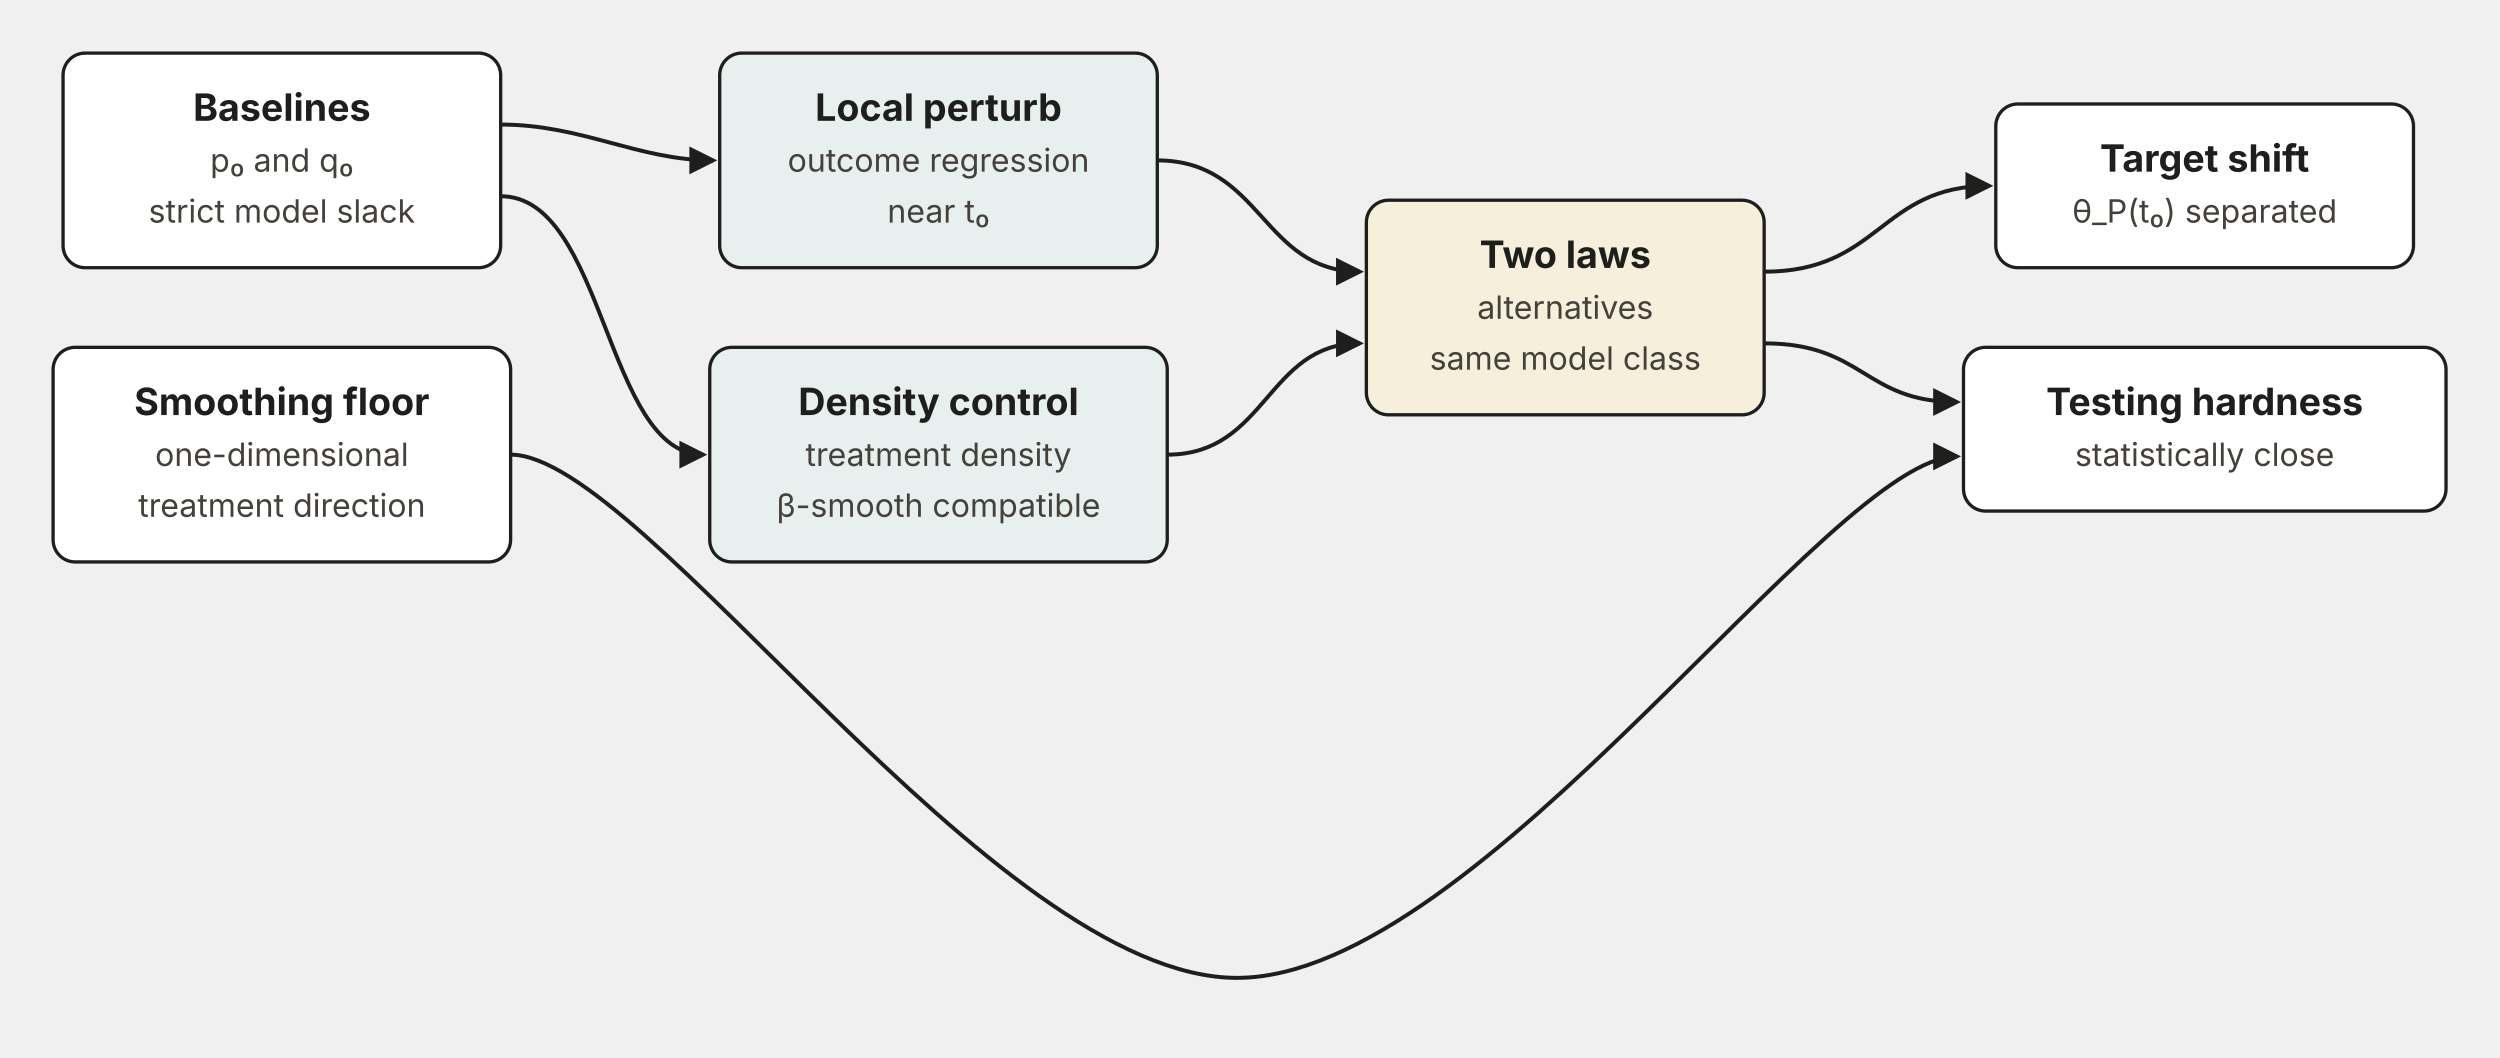
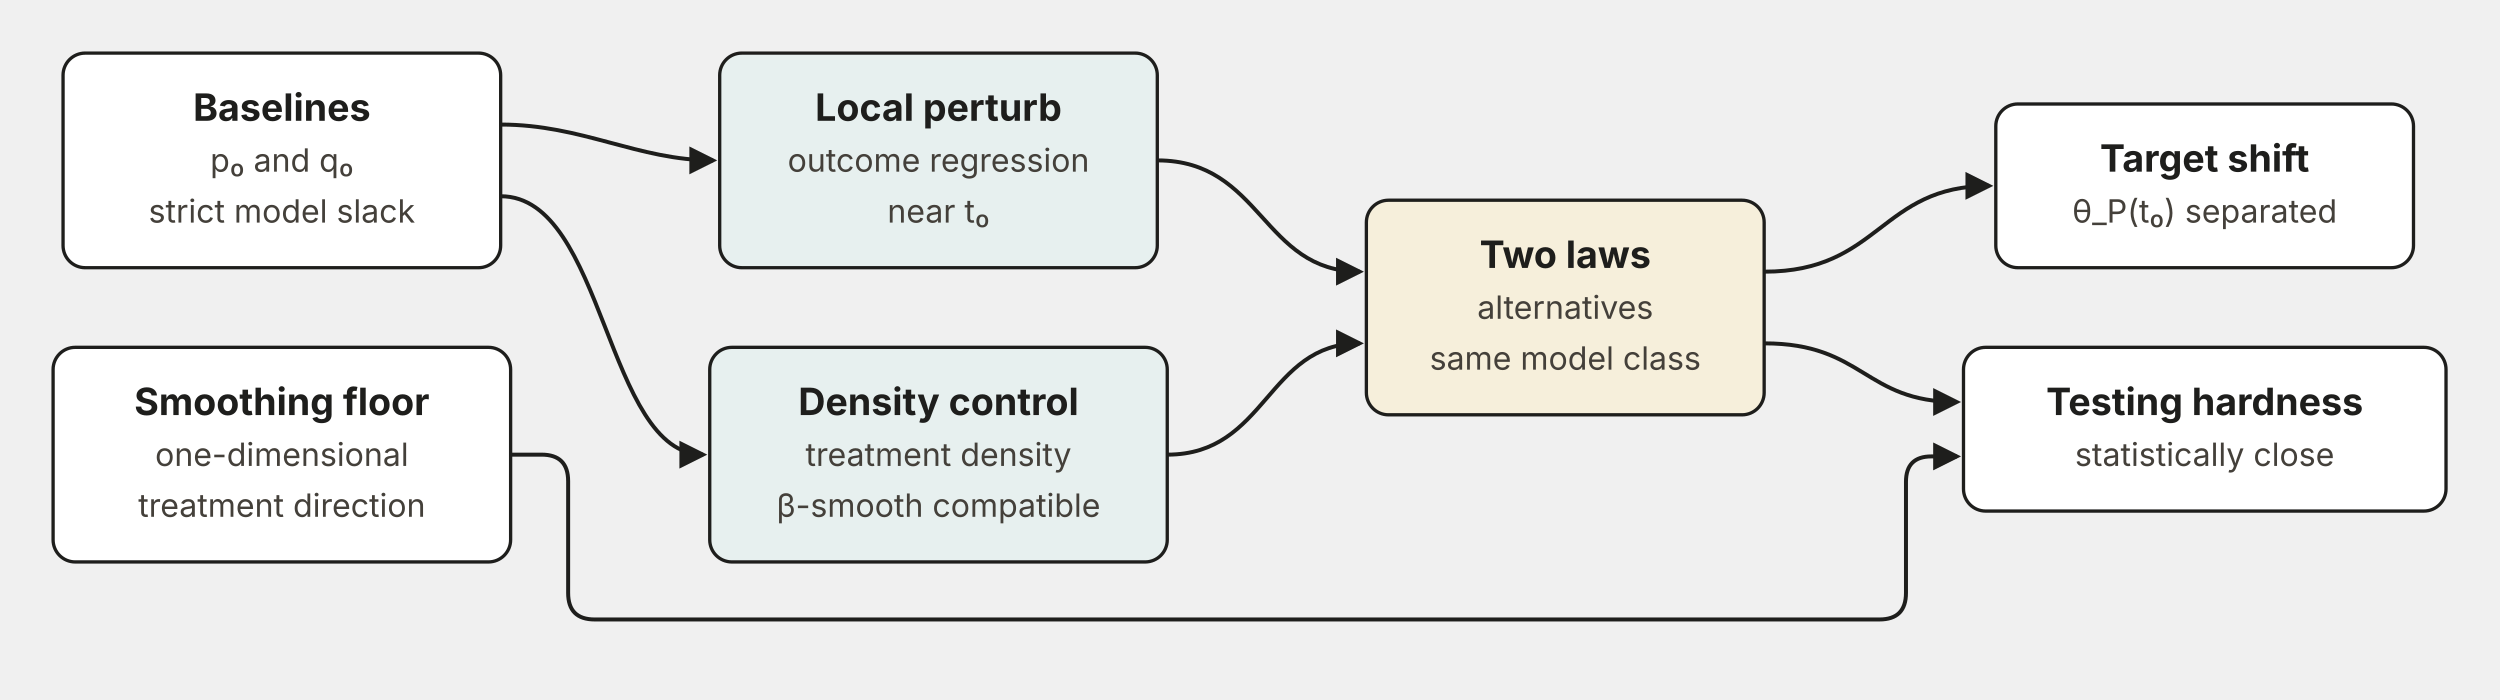
- <svg xmlns="http://www.w3.org/2000/svg" viewBox="0 0 1130 478" role="img">
+ <svg xmlns="http://www.w3.org/2000/svg" viewBox="0 0 1130 316" role="img">
  <defs>
    <marker id="arr" viewBox="0 0 10 10" refX="8.5" refY="5" markerWidth="7" markerHeight="7" orient="auto-start-reverse">
      <path d="M 0 0 L 10 5 L 0 10 z" fill="#1e1e1c" />
    </marker>
  </defs>
  <path d="M 226.3 56.3 C 263.2 56.3, 288.4 72.5, 322.3 72.5" fill="none" stroke="#1e1e1c" stroke-width="1.8" marker-end="url(#arr)" />
  <path d="M 226.3 88.7 C 273.6 88.7, 273.6 205.5, 317.8 205.5" fill="none" stroke="#1e1e1c" stroke-width="1.8" marker-end="url(#arr)" />
  <path d="M 523.1 72.5 C 570.4 72.5, 570.4 122.8, 614.6 122.8" fill="none" stroke="#1e1e1c" stroke-width="1.8" marker-end="url(#arr)" />
  <path d="M 527.6 205.5 C 572.6 205.5, 572.6 155.2, 614.6 155.2" fill="none" stroke="#1e1e1c" stroke-width="1.8" marker-end="url(#arr)" />
  <path d="M 797.5 122.8 C 849.8 122.8, 849.8 84, 899.1 84" fill="none" stroke="#1e1e1c" stroke-width="1.8" marker-end="url(#arr)" />
  <path d="M 797.5 155.2 C 842.5 155.2, 842.5 181.7, 884.5 181.7" fill="none" stroke="#1e1e1c" stroke-width="1.8" marker-end="url(#arr)" />
-   <path d="M 230.8 205.5 C 290.8 205.5, 449.1 442, 559.1 442 C 669.1 442, 827.5 206.3, 884.5 206.3" fill="none" stroke="#1e1e1c" stroke-width="1.8" marker-end="url(#arr)" />
+   <path d="M 230.8 205.5 L 244.8 205.5 Q 256.8 205.5, 256.8 217.5 L 256.8 268 Q 256.8 280, 268.8 280 L 849.5 280 Q 861.5 280, 861.5 268 L 861.5 217.8 Q 861.5 206.3, 873 206.3 L 884.5 206.3" fill="none" stroke="#1e1e1c" stroke-width="1.8" marker-end="url(#arr)" />
  <rect x="28.5" y="24" width="197.8" height="97" rx="10" fill="#ffffff" stroke="#1e1e1c" stroke-width="1.5" />
  <text stroke="none" x="127.4" y="54.6" text-anchor="middle" font-family="Inter, Arial, sans-serif" font-size="17" font-weight="700" fill="#1e1e1c">Baselines</text>
  <text stroke="none" x="127.4" y="77.6" text-anchor="middle" font-family="Inter, Arial, sans-serif" font-size="14.5" fill="#44403a">p₀ and q₀</text>
  <text stroke="none" x="127.4" y="100.6" text-anchor="middle" font-family="Inter, Arial, sans-serif" font-size="14.5" fill="#44403a">strict model slack</text>
  <rect x="325.3" y="24" width="197.8" height="97" rx="10" fill="#e7f0ef" stroke="#1e1e1c" stroke-width="1.5" />
  <text stroke="none" x="424.2" y="54.6" text-anchor="middle" font-family="Inter, Arial, sans-serif" font-size="17" font-weight="700" fill="#1e1e1c">Local perturb</text>
  <text stroke="none" x="424.2" y="77.6" text-anchor="middle" font-family="Inter, Arial, sans-serif" font-size="14.5" fill="#44403a">outcome regression</text>
  <text stroke="none" x="424.2" y="100.6" text-anchor="middle" font-family="Inter, Arial, sans-serif" font-size="14.5" fill="#44403a">near t₀</text>
  <rect x="320.8" y="157" width="206.8" height="97" rx="10" fill="#e7f0ef" stroke="#1e1e1c" stroke-width="1.5" />
  <text stroke="none" x="424.2" y="187.6" text-anchor="middle" font-family="Inter, Arial, sans-serif" font-size="17" font-weight="700" fill="#1e1e1c">Density control</text>
  <text stroke="none" x="424.2" y="210.6" text-anchor="middle" font-family="Inter, Arial, sans-serif" font-size="14.5" fill="#44403a">treatment density</text>
  <text stroke="none" x="424.2" y="233.6" text-anchor="middle" font-family="Inter, Arial, sans-serif" font-size="14.5" fill="#44403a">β-smooth compatible</text>
  <rect x="617.6" y="90.5" width="179.8" height="97" rx="10" fill="#f6efdb" stroke="#1e1e1c" stroke-width="1.5" />
  <text stroke="none" x="707.5" y="121.1" text-anchor="middle" font-family="Inter, Arial, sans-serif" font-size="17" font-weight="700" fill="#1e1e1c">Two laws</text>
  <text stroke="none" x="707.5" y="144.1" text-anchor="middle" font-family="Inter, Arial, sans-serif" font-size="14.5" fill="#44403a">alternatives</text>
  <text stroke="none" x="707.5" y="167.1" text-anchor="middle" font-family="Inter, Arial, sans-serif" font-size="14.5" fill="#44403a">same model class</text>
  <rect x="902.1" y="47" width="188.8" height="74" rx="10" fill="#ffffff" stroke="#1e1e1c" stroke-width="1.5" />
  <text stroke="none" x="996.5" y="77.6" text-anchor="middle" font-family="Inter, Arial, sans-serif" font-size="17" font-weight="700" fill="#1e1e1c">Target shift</text>
  <text stroke="none" x="996.5" y="100.6" text-anchor="middle" font-family="Inter, Arial, sans-serif" font-size="14.5" fill="#44403a">θ_P(t₀) separated</text>
  <rect x="887.5" y="157" width="218.1" height="74" rx="10" fill="#ffffff" stroke="#1e1e1c" stroke-width="1.5" />
  <text stroke="none" x="996.5" y="187.6" text-anchor="middle" font-family="Inter, Arial, sans-serif" font-size="17" font-weight="700" fill="#1e1e1c">Testing hardness</text>
  <text stroke="none" x="996.5" y="210.6" text-anchor="middle" font-family="Inter, Arial, sans-serif" font-size="14.5" fill="#44403a">statistically close</text>
  <rect x="24" y="157" width="206.8" height="97" rx="10" fill="#ffffff" stroke="#1e1e1c" stroke-width="1.5" />
  <text stroke="none" x="127.4" y="187.6" text-anchor="middle" font-family="Inter, Arial, sans-serif" font-size="17" font-weight="700" fill="#1e1e1c">Smoothing floor</text>
  <text stroke="none" x="127.4" y="210.6" text-anchor="middle" font-family="Inter, Arial, sans-serif" font-size="14.5" fill="#44403a">one-dimensional</text>
  <text stroke="none" x="127.4" y="233.6" text-anchor="middle" font-family="Inter, Arial, sans-serif" font-size="14.5" fill="#44403a">treatment direction</text>
</svg>
